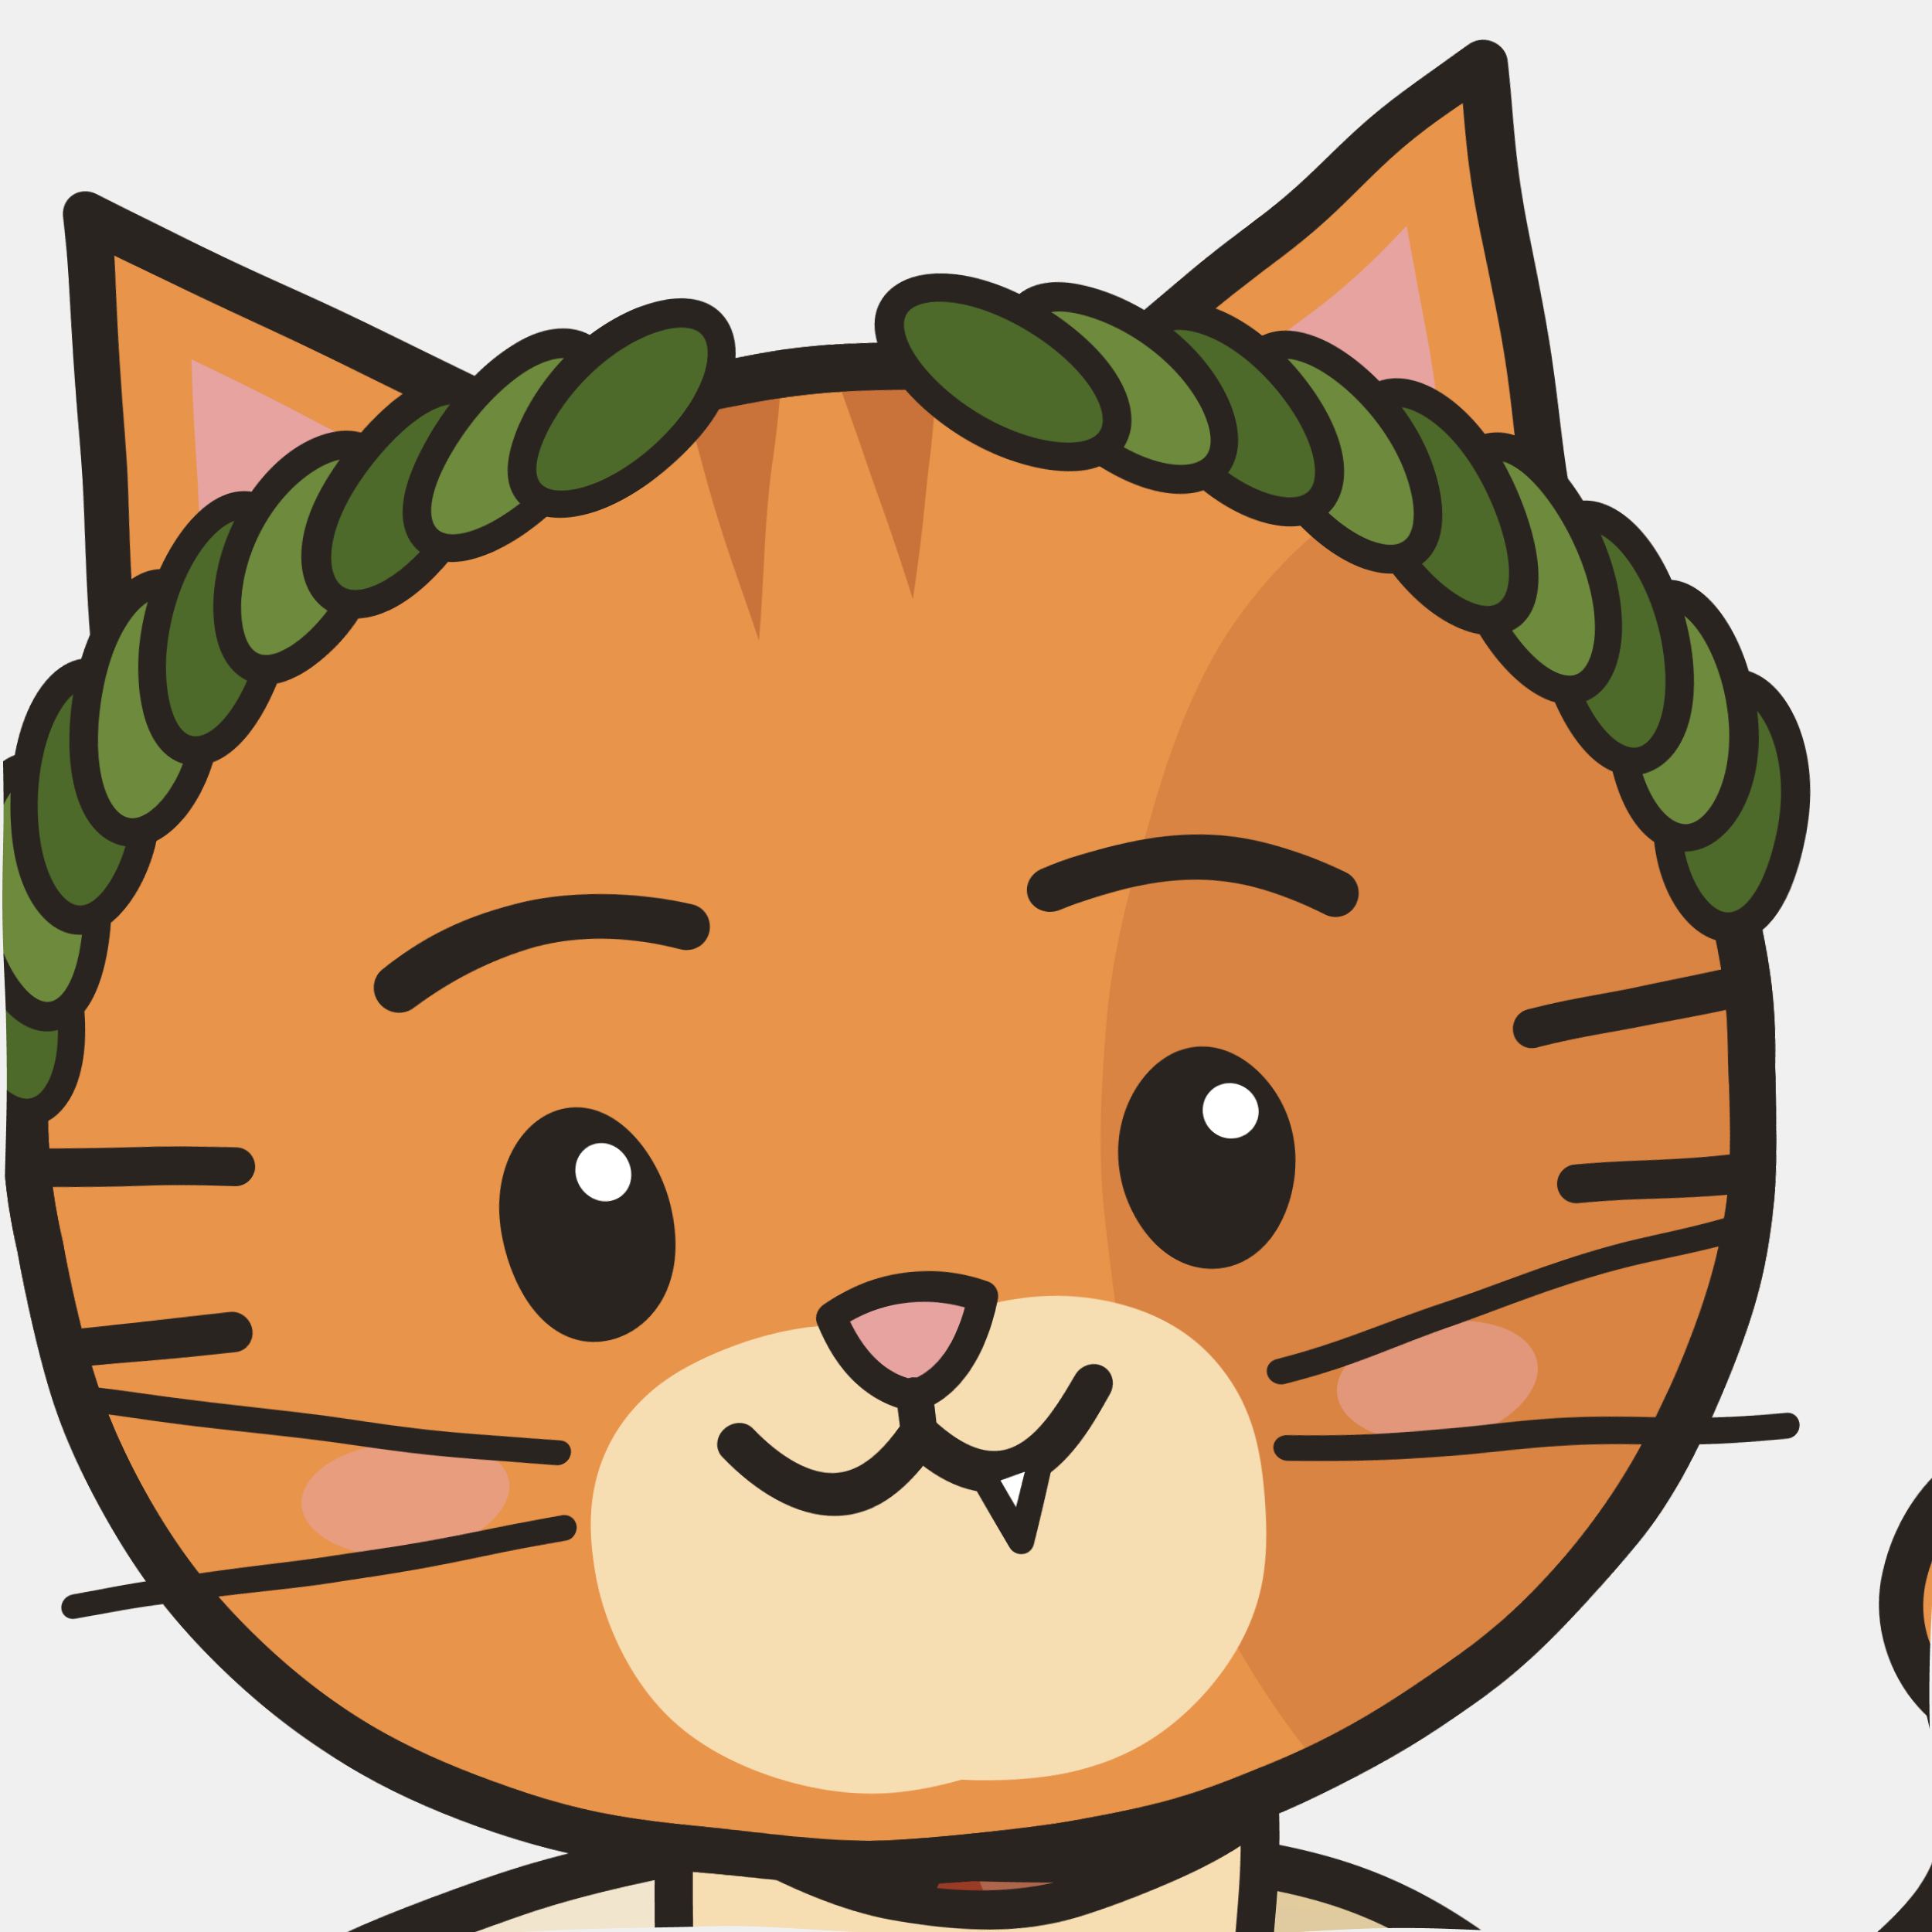
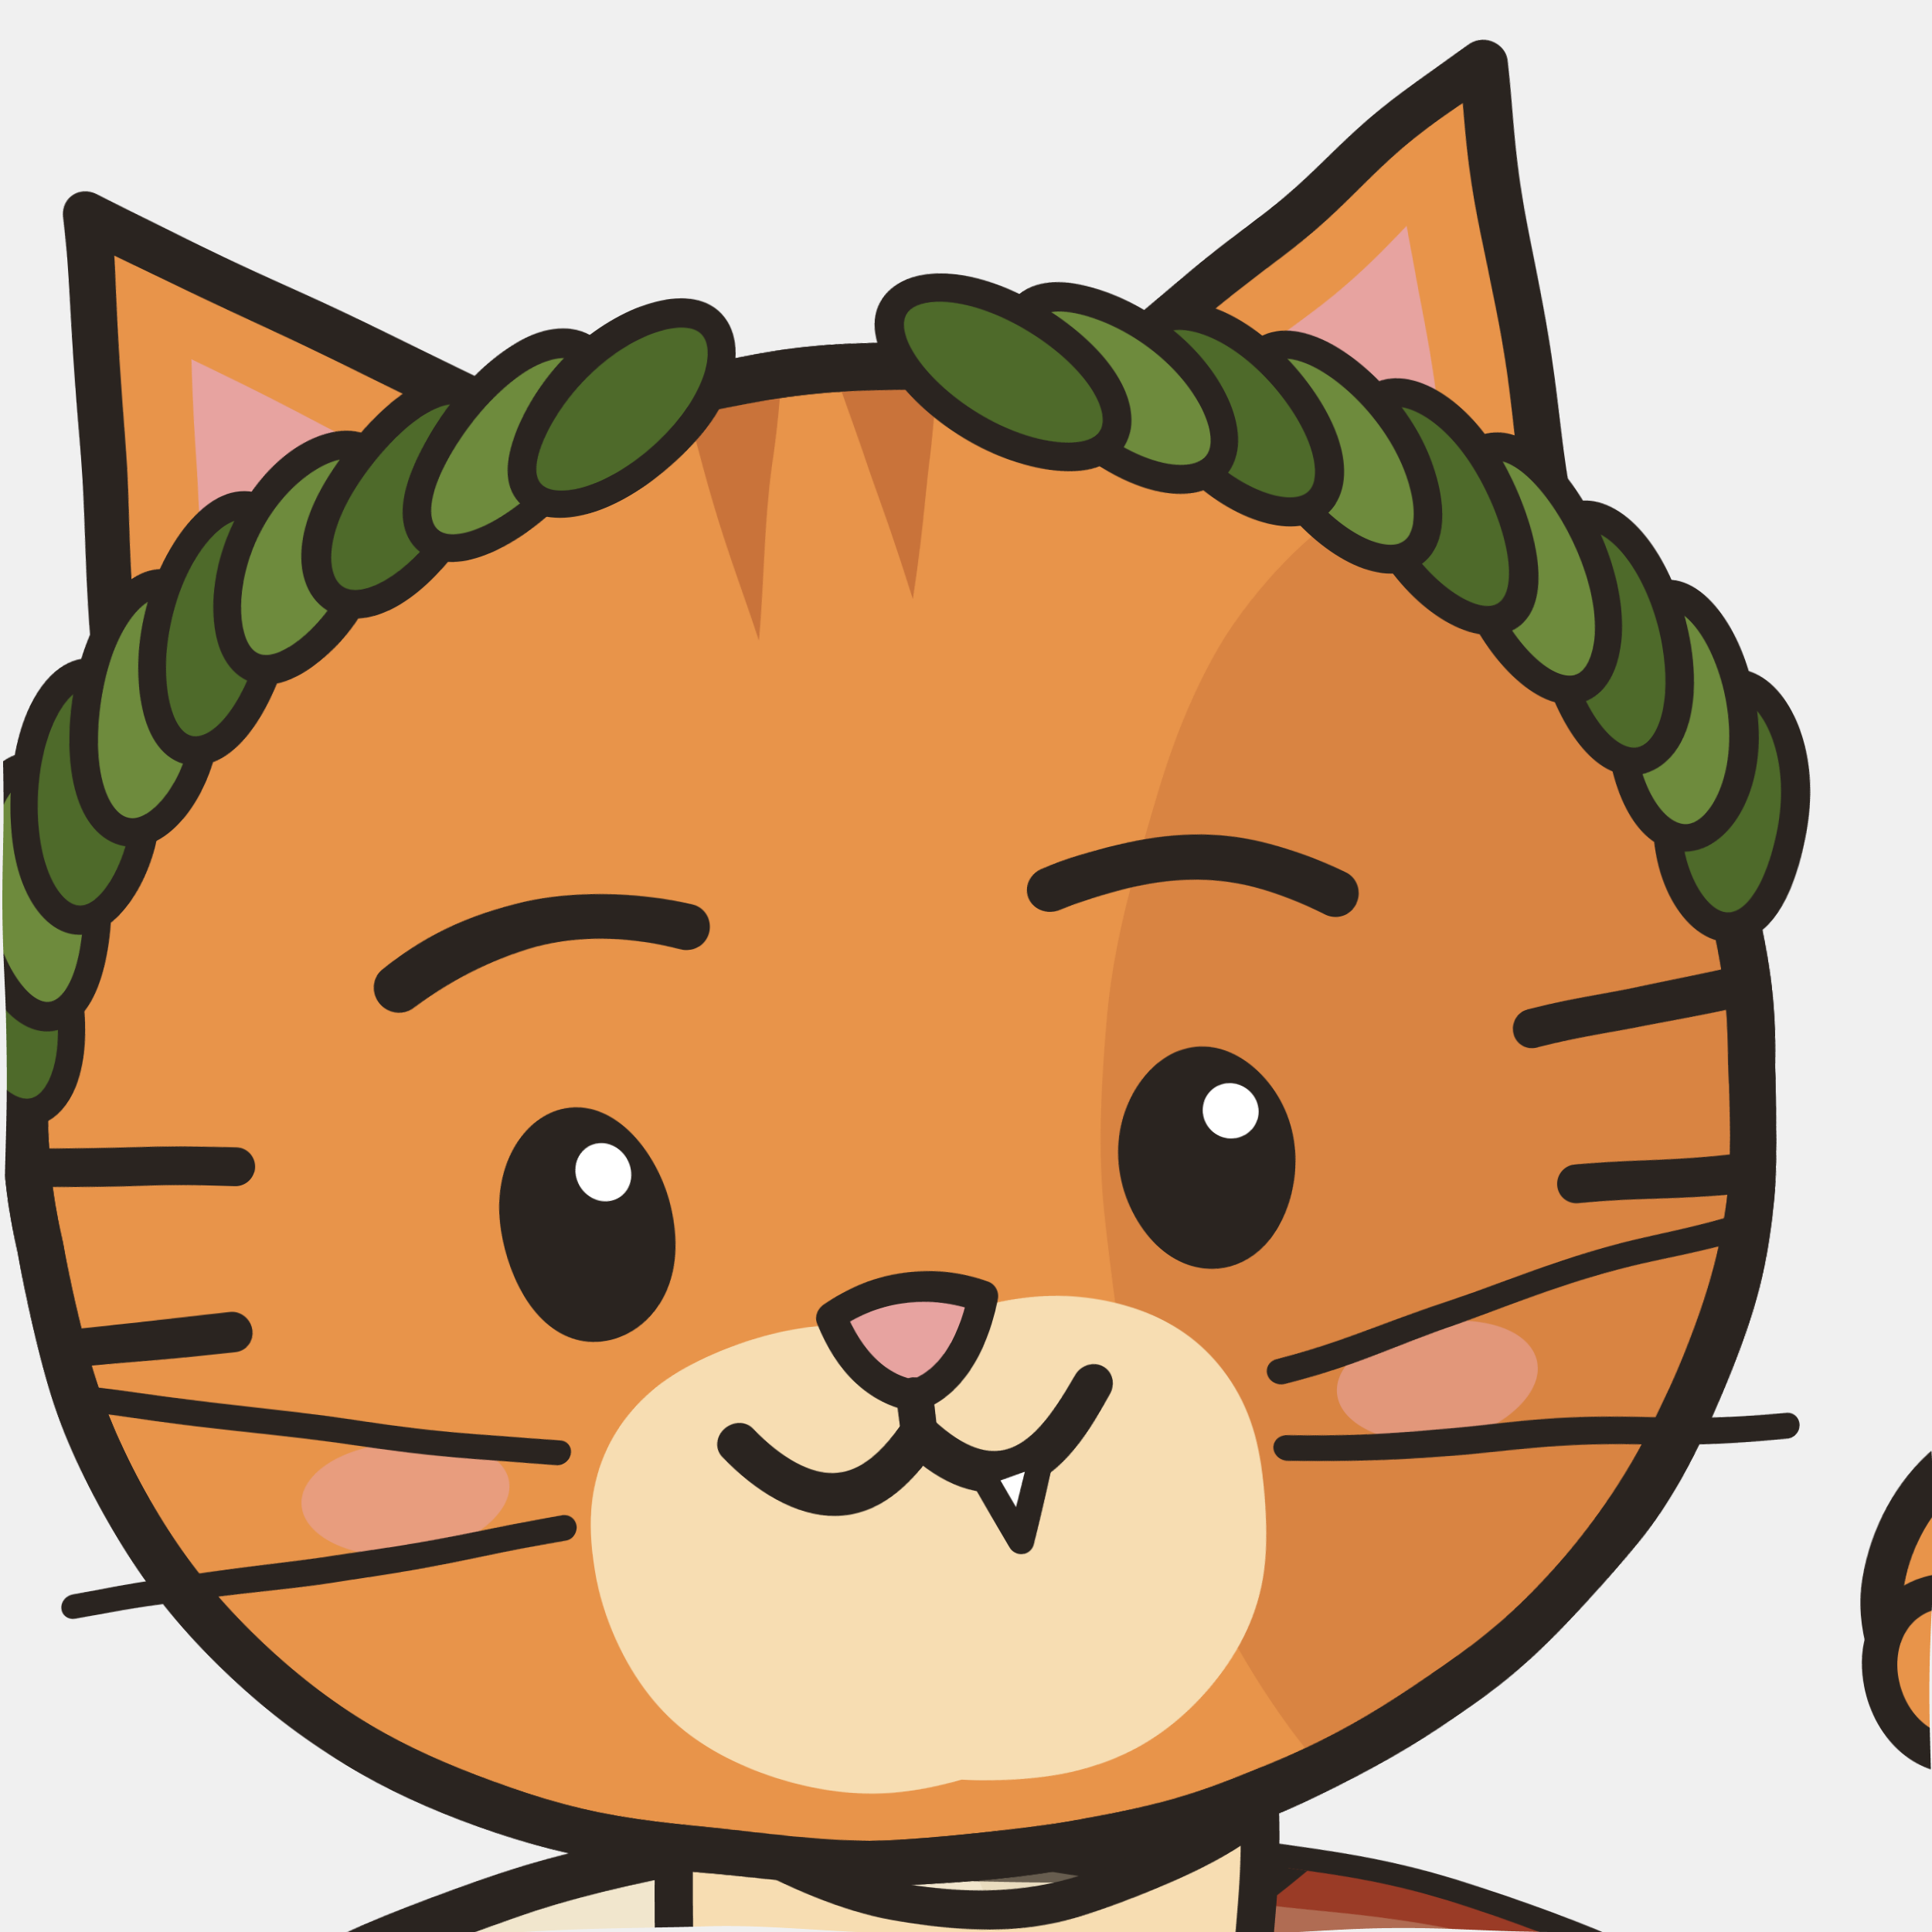
<svg xmlns="http://www.w3.org/2000/svg" viewBox="46 22 148 148" width="148" height="148">
  <defs>
    <filter id="rough" x="-5%" y="-5%" width="110%" height="110%">
      <feTurbulence type="fractalNoise" baseFrequency="0.035" numOctaves="2" seed="7" result="n" />
      <feDisplacementMap in="SourceGraphic" in2="n" scale="2.2" />
    </filter>
    <clipPath id="head">
      <path d="M54,96 C50,56 84,36 120,36 C156,36 190,56 186,96 C184,132 156,150 120,150 C84,150 56,132 54,96 Z" />
    </clipPath>
    <clipPath id="body">
-       <path d="M22,240 C26,196 58,170 100,164 L140,164 C154,166 168,176 174,190 C181,204 185,222 186,240 Z" />
+       <path d="M22,240 C26,196 58,170 100,164 L140,164 C182,170 214,196 218,240 Z" />
    </clipPath>
  </defs>
  <g filter="url(#rough)">
-     <path d="M22,240 C26,196 58,170 100,164 L140,164 C154,166 168,176 174,190 C181,204 185,222 186,240 Z" fill="#E2CB9C" />
+     <path d="M22,240 C26,196 58,170 100,164 L140,164 C182,170 214,196 218,240 Z" fill="#F1E6CD" stroke="#2A2420" stroke-width="3.6" stroke-linejoin="round" stroke-linecap="round" />
    <g clip-path="url(#body)">
-       <path d="M160,204 Q166,222 164,238" fill="none" stroke="#B99B66" stroke-width="2" stroke-linecap="round" stroke-linejoin="round" />
-       <path d="M0,140 L122,140 L122,168 C130,190 140,214 144,240 L0,240 Z" fill="#F1E6CD" stroke="#2A2420" stroke-width="2.6" stroke-linejoin="round" stroke-linecap="round" />
-       <path d="M122,168 C130,190 140,214 144,240" fill="none" stroke="#2A2420" stroke-width="15" stroke-linecap="round" />
-       <path d="M122,168 C130,190 140,214 144,240" fill="none" stroke="#9A3B26" stroke-width="9.5" stroke-linecap="round" />
+       <path d="M150,160 L190,166 L96,240 L52,240 Z" fill="#9A3B26" stroke="#2A2420" stroke-width="2.4" stroke-linejoin="round" stroke-linecap="round" />
      <path d="M60,206 Q78,214 84,236" fill="none" stroke="#2A2420" stroke-width="2.4" stroke-linecap="round" stroke-linejoin="round" />
-       <path d="M106,196 Q116,214 118,238" fill="none" stroke="#2A2420" stroke-width="2.2" stroke-linecap="round" stroke-linejoin="round" />
-       <path d="M120,164 L220,180 L220,240 L150,240 Z" fill="#D9C9A6" opacity=".3" />
+       <path d="M178,200 Q170,218 176,240" fill="none" stroke="#2A2420" stroke-width="2.4" stroke-linecap="round" stroke-linejoin="round" />
+       <path d="M200,214 Q196,228 200,240" fill="none" stroke="#2A2420" stroke-width="2.4" stroke-linecap="round" stroke-linejoin="round" />
+       <path d="M120,164 L220,180 L220,240 L150,240 Z" fill="#D9C9A6" opacity=".35" />
    </g>
-     <path d="M22,240 C26,196 58,170 100,164 L140,164 C154,166 168,176 174,190 C181,204 185,222 186,240 Z" fill="none" stroke="#2A2420" stroke-width="3.6" stroke-linejoin="round" stroke-linecap="round" />
    <path d="M98,160 Q120,176 142,160 L142,172 Q120,184 98,172 Z" fill="#F7DDB2" stroke="#2A2420" stroke-width="3" stroke-linejoin="round" stroke-linecap="round" />
    <g transform="rotate(0 120 212)">
      <rect x="83.0" y="201" width="74" height="22" rx="2" fill="#F4E9CF" stroke="#2A2420" stroke-width="3" stroke-linejoin="round" stroke-linecap="round" />
      <path d="M91.0,209 L149.0,209" fill="none" stroke="#2A2420" stroke-width="2" stroke-linecap="round" stroke-linejoin="round" />
      <path d="M91.0,216 L141.0,216" fill="none" stroke="#2A2420" stroke-width="2" stroke-linecap="round" stroke-linejoin="round" />
      <rect x="77.0" y="198" width="11" height="28" rx="5.5" fill="#E2CFA6" stroke="#2A2420" stroke-width="3" stroke-linejoin="round" stroke-linecap="round" />
      <rect x="152.0" y="198" width="11" height="28" rx="5.5" fill="#E2CFA6" stroke="#2A2420" stroke-width="3" stroke-linejoin="round" stroke-linecap="round" />
    </g>
    <g transform="translate(0 14) rotate(-6 120 150)">
      <path d="M64,74 L66,18 L108,44 Z" fill="#E8944A" stroke="#2A2420" stroke-width="3.6" stroke-linejoin="round" stroke-linecap="round" />
      <path d="M72,64 L73,30 L98,46 Z" fill="#E7A3A0" />
      <path d="M176,74 L174,18 L132,44 Z" fill="#E8944A" stroke="#2A2420" stroke-width="3.6" stroke-linejoin="round" stroke-linecap="round" />
      <path d="M168,64 L167,30 L142,46 Z" fill="#E7A3A0" />
      <path d="M54,96 C50,56 84,36 120,36 C156,36 190,56 186,96 C184,132 156,150 120,150 C84,150 56,132 54,96 Z" fill="#E8944A" stroke="#2A2420" stroke-width="3.6" stroke-linejoin="round" stroke-linecap="round" />
      <g clip-path="url(#head)">
        <ellipse cx="170" cy="104" rx="34" ry="56" fill="#C9733A" opacity=".5" />
        <path d="M110,36 L114,56 L118,36 Z M122,36 L126,54 L130,36 Z" fill="#C9733A" />
        <path d="M55,90 L70,92" fill="none" stroke="#2A2420" stroke-width="3" stroke-linecap="round" stroke-linejoin="round" />
        <path d="M55,104 L68,104" fill="none" stroke="#2A2420" stroke-width="3" stroke-linecap="round" stroke-linejoin="round" />
        <path d="M185,90 L170,92" fill="none" stroke="#2A2420" stroke-width="3" stroke-linecap="round" stroke-linejoin="round" />
        <path d="M185,104 L172,104" fill="none" stroke="#2A2420" stroke-width="3" stroke-linecap="round" stroke-linejoin="round" />
      </g>
      <path d="M54,96 C50,56 84,36 120,36 C156,36 190,56 186,96 C184,132 156,150 120,150 C84,150 56,132 54,96 Z" fill="none" stroke="#2A2420" stroke-width="3.6" stroke-linejoin="round" stroke-linecap="round" />
      <path d="M94,124 C94,110 108,106 120,110 C132,106 146,110 146,124 C146,140 132,146 120,144 C108,146 94,140 94,124 Z" fill="#F7DDB2" />
      <ellipse cx="53.4" cy="76.1" rx="9.5" ry="4.8" transform="rotate(263.0 53.4 76.1)" fill="#4E6A2A" stroke="#2A2420" stroke-width="2.2" stroke-linejoin="round" stroke-linecap="round" />
      <ellipse cx="56.8" cy="69.0" rx="9.5" ry="4.8" transform="rotate(270.5 56.8 69.0)" fill="#6E8B3D" stroke="#2A2420" stroke-width="2.2" stroke-linejoin="round" stroke-linecap="round" />
      <ellipse cx="61.3" cy="62.4" rx="9.5" ry="4.8" transform="rotate(278.0 61.3 62.4)" fill="#4E6A2A" stroke="#2A2420" stroke-width="2.2" stroke-linejoin="round" stroke-linecap="round" />
      <ellipse cx="66.8" cy="56.3" rx="9.5" ry="4.8" transform="rotate(285.5 66.8 56.3)" fill="#6E8B3D" stroke="#2A2420" stroke-width="2.2" stroke-linejoin="round" stroke-linecap="round" />
      <ellipse cx="73.2" cy="50.9" rx="9.5" ry="4.8" transform="rotate(293.0 73.2 50.9)" fill="#4E6A2A" stroke="#2A2420" stroke-width="2.2" stroke-linejoin="round" stroke-linecap="round" />
      <ellipse cx="80.4" cy="46.2" rx="9.5" ry="4.8" transform="rotate(300.5 80.4 46.2)" fill="#6E8B3D" stroke="#2A2420" stroke-width="2.2" stroke-linejoin="round" stroke-linecap="round" />
      <ellipse cx="88.2" cy="42.3" rx="9.5" ry="4.8" transform="rotate(308.0 88.2 42.3)" fill="#4E6A2A" stroke="#2A2420" stroke-width="2.2" stroke-linejoin="round" stroke-linecap="round" />
      <ellipse cx="96.6" cy="39.3" rx="9.5" ry="4.8" transform="rotate(315.5 96.6 39.3)" fill="#6E8B3D" stroke="#2A2420" stroke-width="2.2" stroke-linejoin="round" stroke-linecap="round" />
      <ellipse cx="105.4" cy="37.3" rx="9.5" ry="4.8" transform="rotate(323.0 105.4 37.3)" fill="#4E6A2A" stroke="#2A2420" stroke-width="2.2" stroke-linejoin="round" stroke-linecap="round" />
      <ellipse cx="186.6" cy="76.1" rx="9.5" ry="4.8" transform="rotate(457.0 186.6 76.1)" fill="#4E6A2A" stroke="#2A2420" stroke-width="2.2" stroke-linejoin="round" stroke-linecap="round" />
      <ellipse cx="183.2" cy="69.0" rx="9.5" ry="4.8" transform="rotate(449.5 183.2 69.0)" fill="#6E8B3D" stroke="#2A2420" stroke-width="2.2" stroke-linejoin="round" stroke-linecap="round" />
      <ellipse cx="178.7" cy="62.4" rx="9.5" ry="4.8" transform="rotate(442.0 178.7 62.4)" fill="#4E6A2A" stroke="#2A2420" stroke-width="2.2" stroke-linejoin="round" stroke-linecap="round" />
      <ellipse cx="173.2" cy="56.3" rx="9.5" ry="4.8" transform="rotate(434.5 173.2 56.3)" fill="#6E8B3D" stroke="#2A2420" stroke-width="2.2" stroke-linejoin="round" stroke-linecap="round" />
      <ellipse cx="166.8" cy="50.9" rx="9.5" ry="4.8" transform="rotate(427.0 166.8 50.9)" fill="#4E6A2A" stroke="#2A2420" stroke-width="2.2" stroke-linejoin="round" stroke-linecap="round" />
      <ellipse cx="159.6" cy="46.2" rx="9.5" ry="4.8" transform="rotate(419.5 159.6 46.2)" fill="#6E8B3D" stroke="#2A2420" stroke-width="2.2" stroke-linejoin="round" stroke-linecap="round" />
      <ellipse cx="151.8" cy="42.3" rx="9.5" ry="4.8" transform="rotate(412.0 151.8 42.3)" fill="#4E6A2A" stroke="#2A2420" stroke-width="2.2" stroke-linejoin="round" stroke-linecap="round" />
      <ellipse cx="143.4" cy="39.3" rx="9.5" ry="4.8" transform="rotate(404.5 143.4 39.3)" fill="#6E8B3D" stroke="#2A2420" stroke-width="2.2" stroke-linejoin="round" stroke-linecap="round" />
      <ellipse cx="134.6" cy="37.3" rx="9.5" ry="4.8" transform="rotate(397.0 134.6 37.3)" fill="#4E6A2A" stroke="#2A2420" stroke-width="2.2" stroke-linejoin="round" stroke-linecap="round" />
      <ellipse cx="96" cy="99" rx="6.6" ry="8.6" fill="#2A2420" />
      <circle cx="98" cy="95.4" r="2.1" fill="#fff" />
      <ellipse cx="144" cy="99" rx="6.6" ry="8.6" fill="#2A2420" />
      <circle cx="146" cy="95.4" r="2.1" fill="#fff" />
      <path d="M84,80 Q95,73 106,77" fill="none" stroke="#2A2420" stroke-width="3.6" stroke-linecap="round" stroke-linejoin="round" />
      <path d="M134,77 Q145,73 156,80" fill="none" stroke="#2A2420" stroke-width="3.6" stroke-linecap="round" stroke-linejoin="round" />
      <ellipse cx="80" cy="118" rx="8" ry="4.5" fill="#E7A3A0" opacity="0.6" />
      <ellipse cx="160" cy="118" rx="8" ry="4.5" fill="#E7A3A0" opacity="0.6" />
      <path d="M114,108 Q120,105 126,108 Q124,114 120,115 Q116,114 114,108 Z" fill="#E7A3A0" stroke="#2A2420" stroke-width="2.4" stroke-linejoin="round" stroke-linecap="round" />
      <path d="M120,115 L120,118" fill="none" stroke="#2A2420" stroke-width="2.8" stroke-linecap="round" stroke-linejoin="round" />
      <path d="M106,117 Q113,126 120,118 Q127,126 134,116" fill="none" stroke="#2A2420" stroke-width="3.2" stroke-linecap="round" stroke-linejoin="round" />
      <path d="M124.5,121.5 L127,127 L129.5,120.5 Z" fill="#fff" stroke="#2A2420" stroke-width="2" stroke-linejoin="round" stroke-linecap="round" />
      <path d="M92,116 L56,108" fill="none" stroke="#2A2420" stroke-width="2" stroke-linecap="round" stroke-linejoin="round" />
      <path d="M92,122 L54,124" fill="none" stroke="#2A2420" stroke-width="2" stroke-linecap="round" stroke-linejoin="round" />
      <path d="M148,116 L184,108" fill="none" stroke="#2A2420" stroke-width="2" stroke-linecap="round" stroke-linejoin="round" />
      <path d="M148,122 L186,124" fill="none" stroke="#2A2420" stroke-width="2" stroke-linecap="round" stroke-linejoin="round" />
    </g>
-     <path d="M58,204 C66,216 72,218 82,212" fill="none" stroke="#2A2420" stroke-width="25.0" stroke-linecap="round" />
-     <path d="M58,204 C66,216 72,218 82,212" fill="none" stroke="#E8944A" stroke-width="18.5" stroke-linecap="round" />
    <g transform="rotate(0 82 212)">
-       <ellipse cx="82" cy="212" rx="12.5" ry="11.5" fill="#E8944A" stroke="#2A2420" stroke-width="3.4" stroke-linejoin="round" stroke-linecap="round" />
-       <path d="M78.5,214 L78.5,219" fill="none" stroke="#2A2420" stroke-width="2.2" stroke-linecap="round" stroke-linejoin="round" />
-       <path d="M85.5,214 L85.5,219" fill="none" stroke="#2A2420" stroke-width="2.2" stroke-linecap="round" stroke-linejoin="round" />
+       <ellipse cx="82" cy="212" rx="14" ry="13" fill="#E8944A" stroke="#2A2420" stroke-width="3.2" stroke-linejoin="round" stroke-linecap="round" />
+       <ellipse cx="92" cy="215" rx="5.5" ry="6.5" fill="#E8944A" stroke="#2A2420" stroke-width="2.8" stroke-linejoin="round" stroke-linecap="round" />
+       <path d="M78,215 L78,221" fill="none" stroke="#2A2420" stroke-width="2.2" stroke-linecap="round" stroke-linejoin="round" />
+       <path d="M85,215 L85,221" fill="none" stroke="#2A2420" stroke-width="2.2" stroke-linecap="round" stroke-linejoin="round" />
+       <ellipse cx="83" cy="208" rx="5" ry="3" fill="#F3B98A" opacity=".55" />
    </g>
-     <path d="M173,192 C206,180 212,168 204,144" fill="none" stroke="#2A2420" stroke-width="25.0" stroke-linecap="round" />
-     <path d="M173,192 C206,180 212,168 204,144" fill="none" stroke="#E8944A" stroke-width="18.5" stroke-linecap="round" />
+     <ellipse cx="204" cy="161" rx="8" ry="2.6" fill="#2A2420" opacity=".12" />
    <g transform="rotate(-20 204 144)">
-       <ellipse cx="204" cy="144" rx="12.5" ry="11.5" fill="#E8944A" stroke="#2A2420" stroke-width="3.4" stroke-linejoin="round" stroke-linecap="round" />
-       <path d="M200.5,146 L200.5,151" fill="none" stroke="#2A2420" stroke-width="2.2" stroke-linecap="round" stroke-linejoin="round" />
-       <path d="M207.5,146 L207.5,151" fill="none" stroke="#2A2420" stroke-width="2.2" stroke-linecap="round" stroke-linejoin="round" />
+       <ellipse cx="204" cy="144" rx="14" ry="13" fill="#E8944A" stroke="#2A2420" stroke-width="3.2" stroke-linejoin="round" stroke-linecap="round" />
+       <ellipse cx="194" cy="147" rx="5.5" ry="6.5" fill="#E8944A" stroke="#2A2420" stroke-width="2.8" stroke-linejoin="round" stroke-linecap="round" />
+       <path d="M200,147 L200,153" fill="none" stroke="#2A2420" stroke-width="2.2" stroke-linecap="round" stroke-linejoin="round" />
+       <path d="M207,147 L207,153" fill="none" stroke="#2A2420" stroke-width="2.2" stroke-linecap="round" stroke-linejoin="round" />
+       <ellipse cx="205" cy="140" rx="5" ry="3" fill="#F3B98A" opacity=".55" />
    </g>
+     <path d="M224,132 q5,8 0,16" fill="none" stroke="#2A2420" stroke-width="2.2" stroke-linecap="round" stroke-linejoin="round" />
+     <path d="M230,136 q4,6 0,11" fill="none" stroke="#2A2420" stroke-width="2.2" stroke-linecap="round" stroke-linejoin="round" />
  </g>
</svg>
